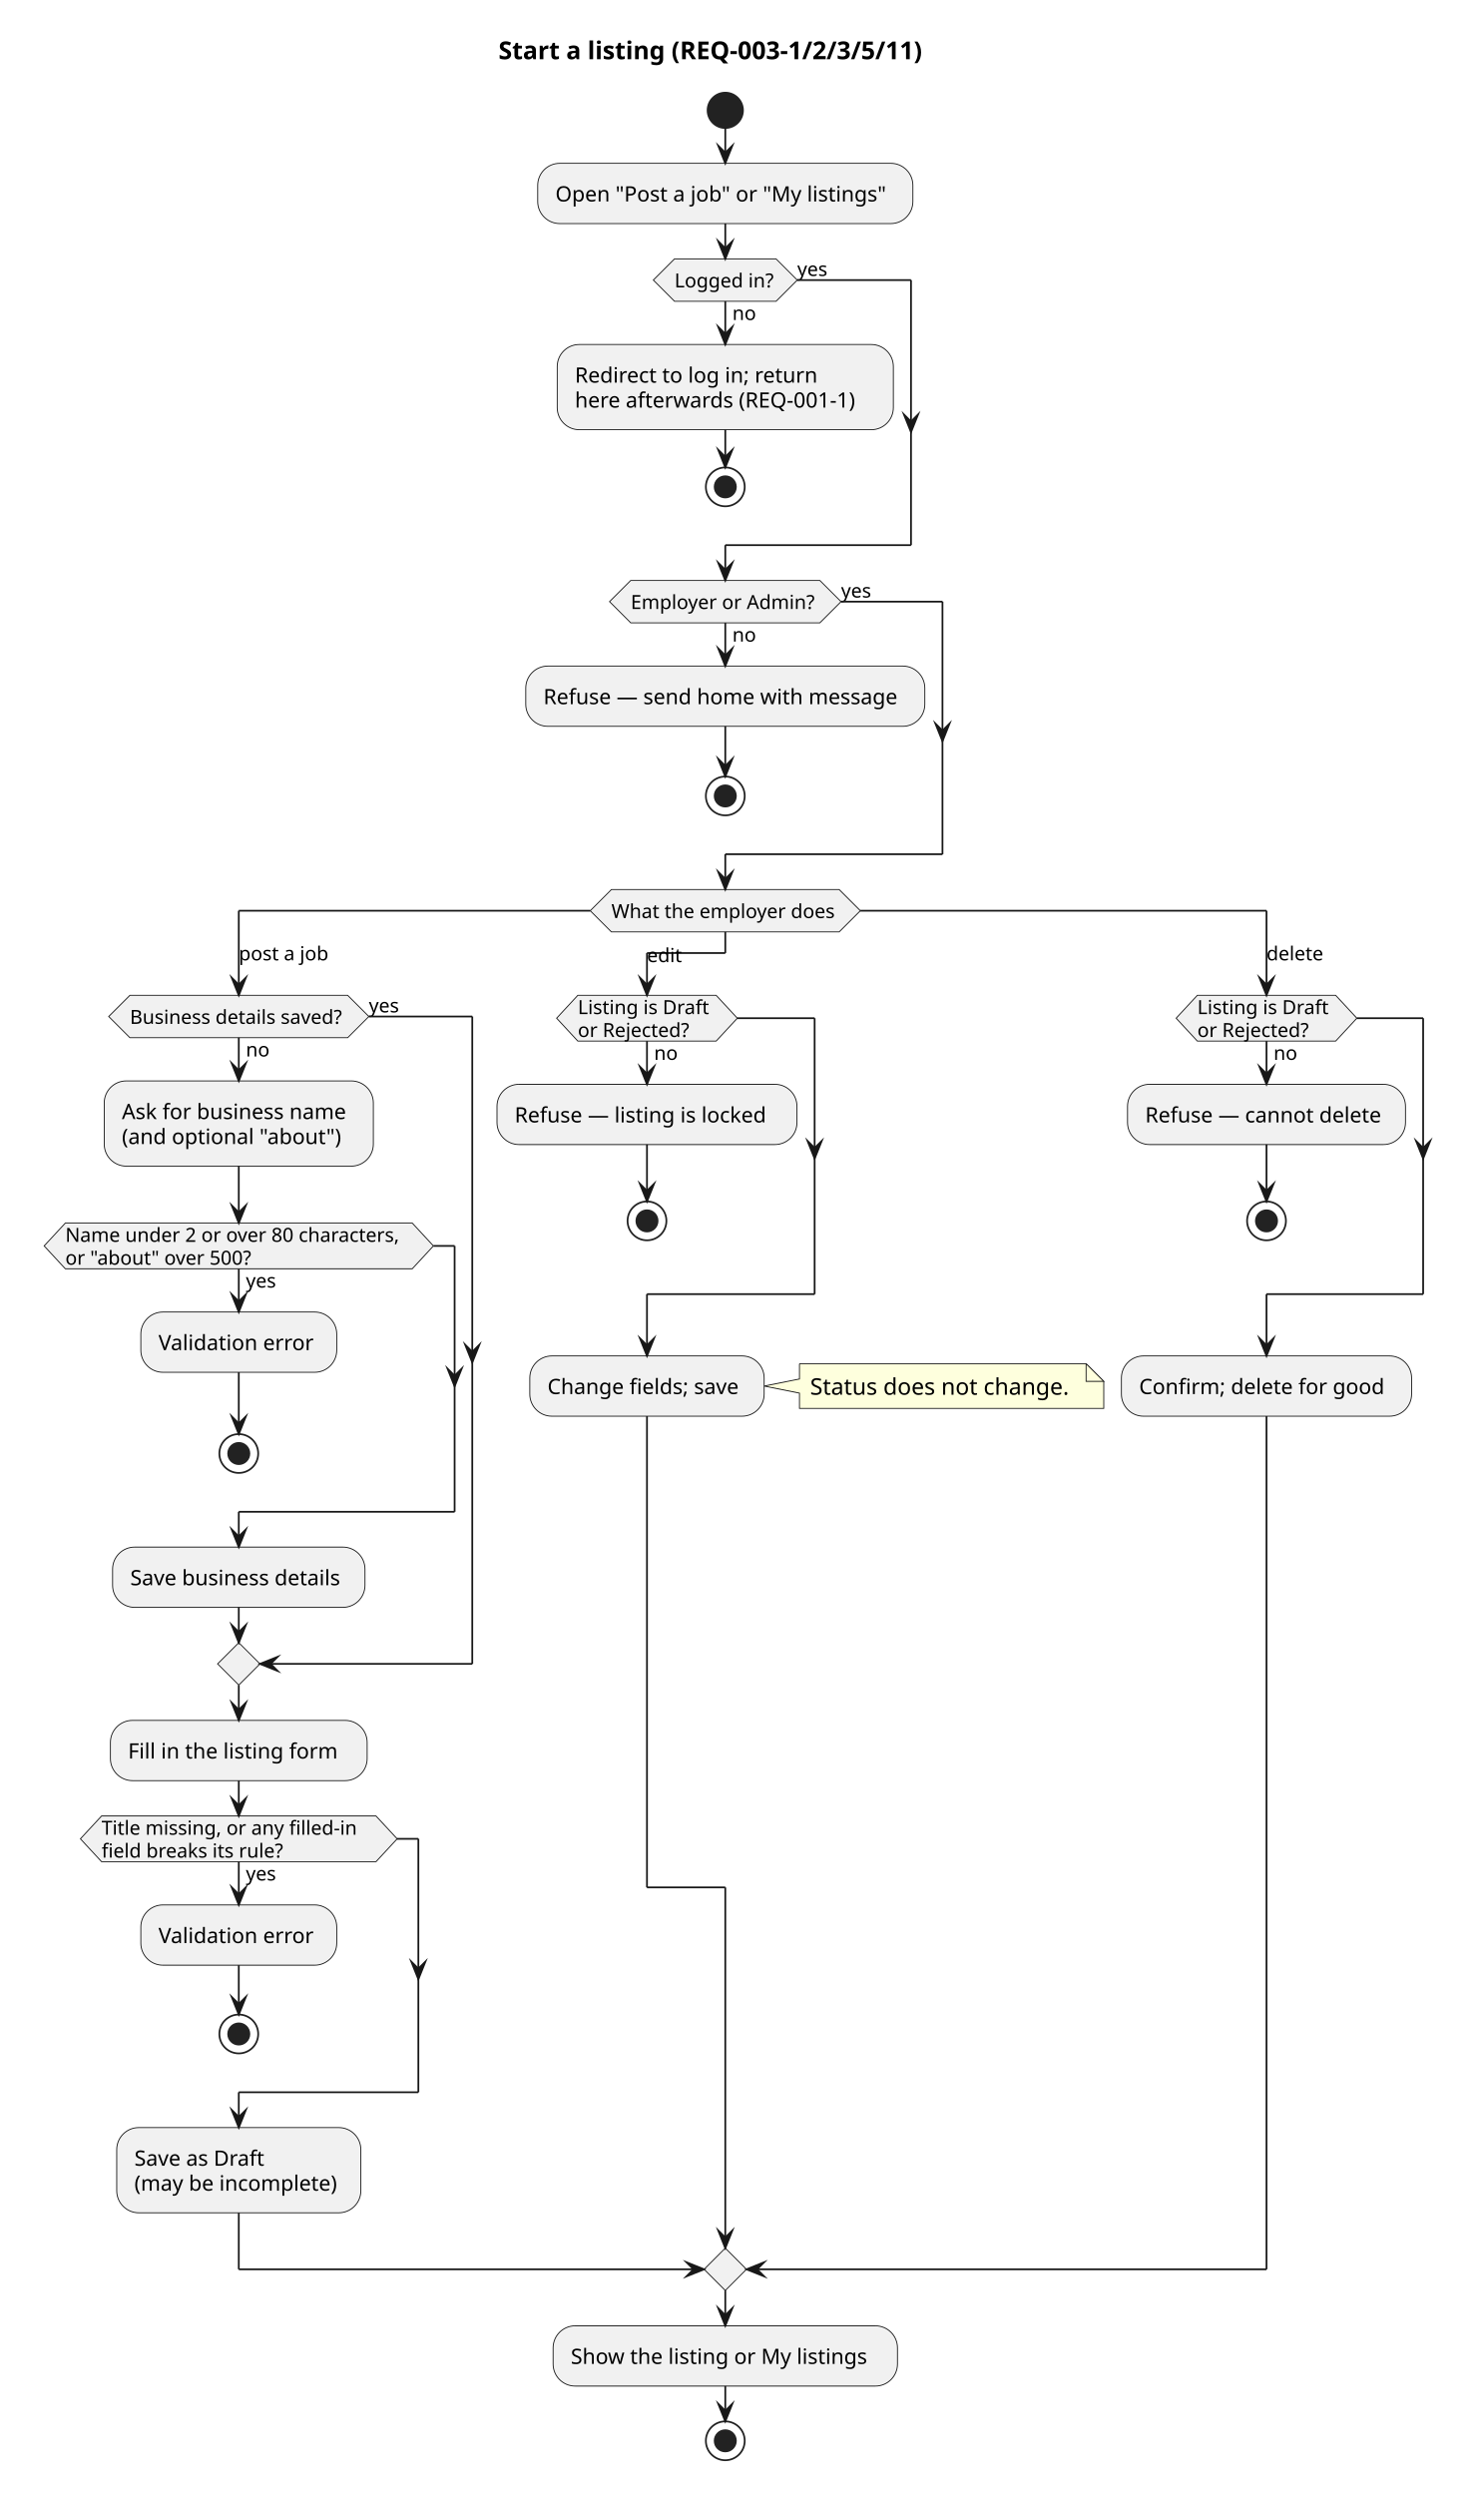
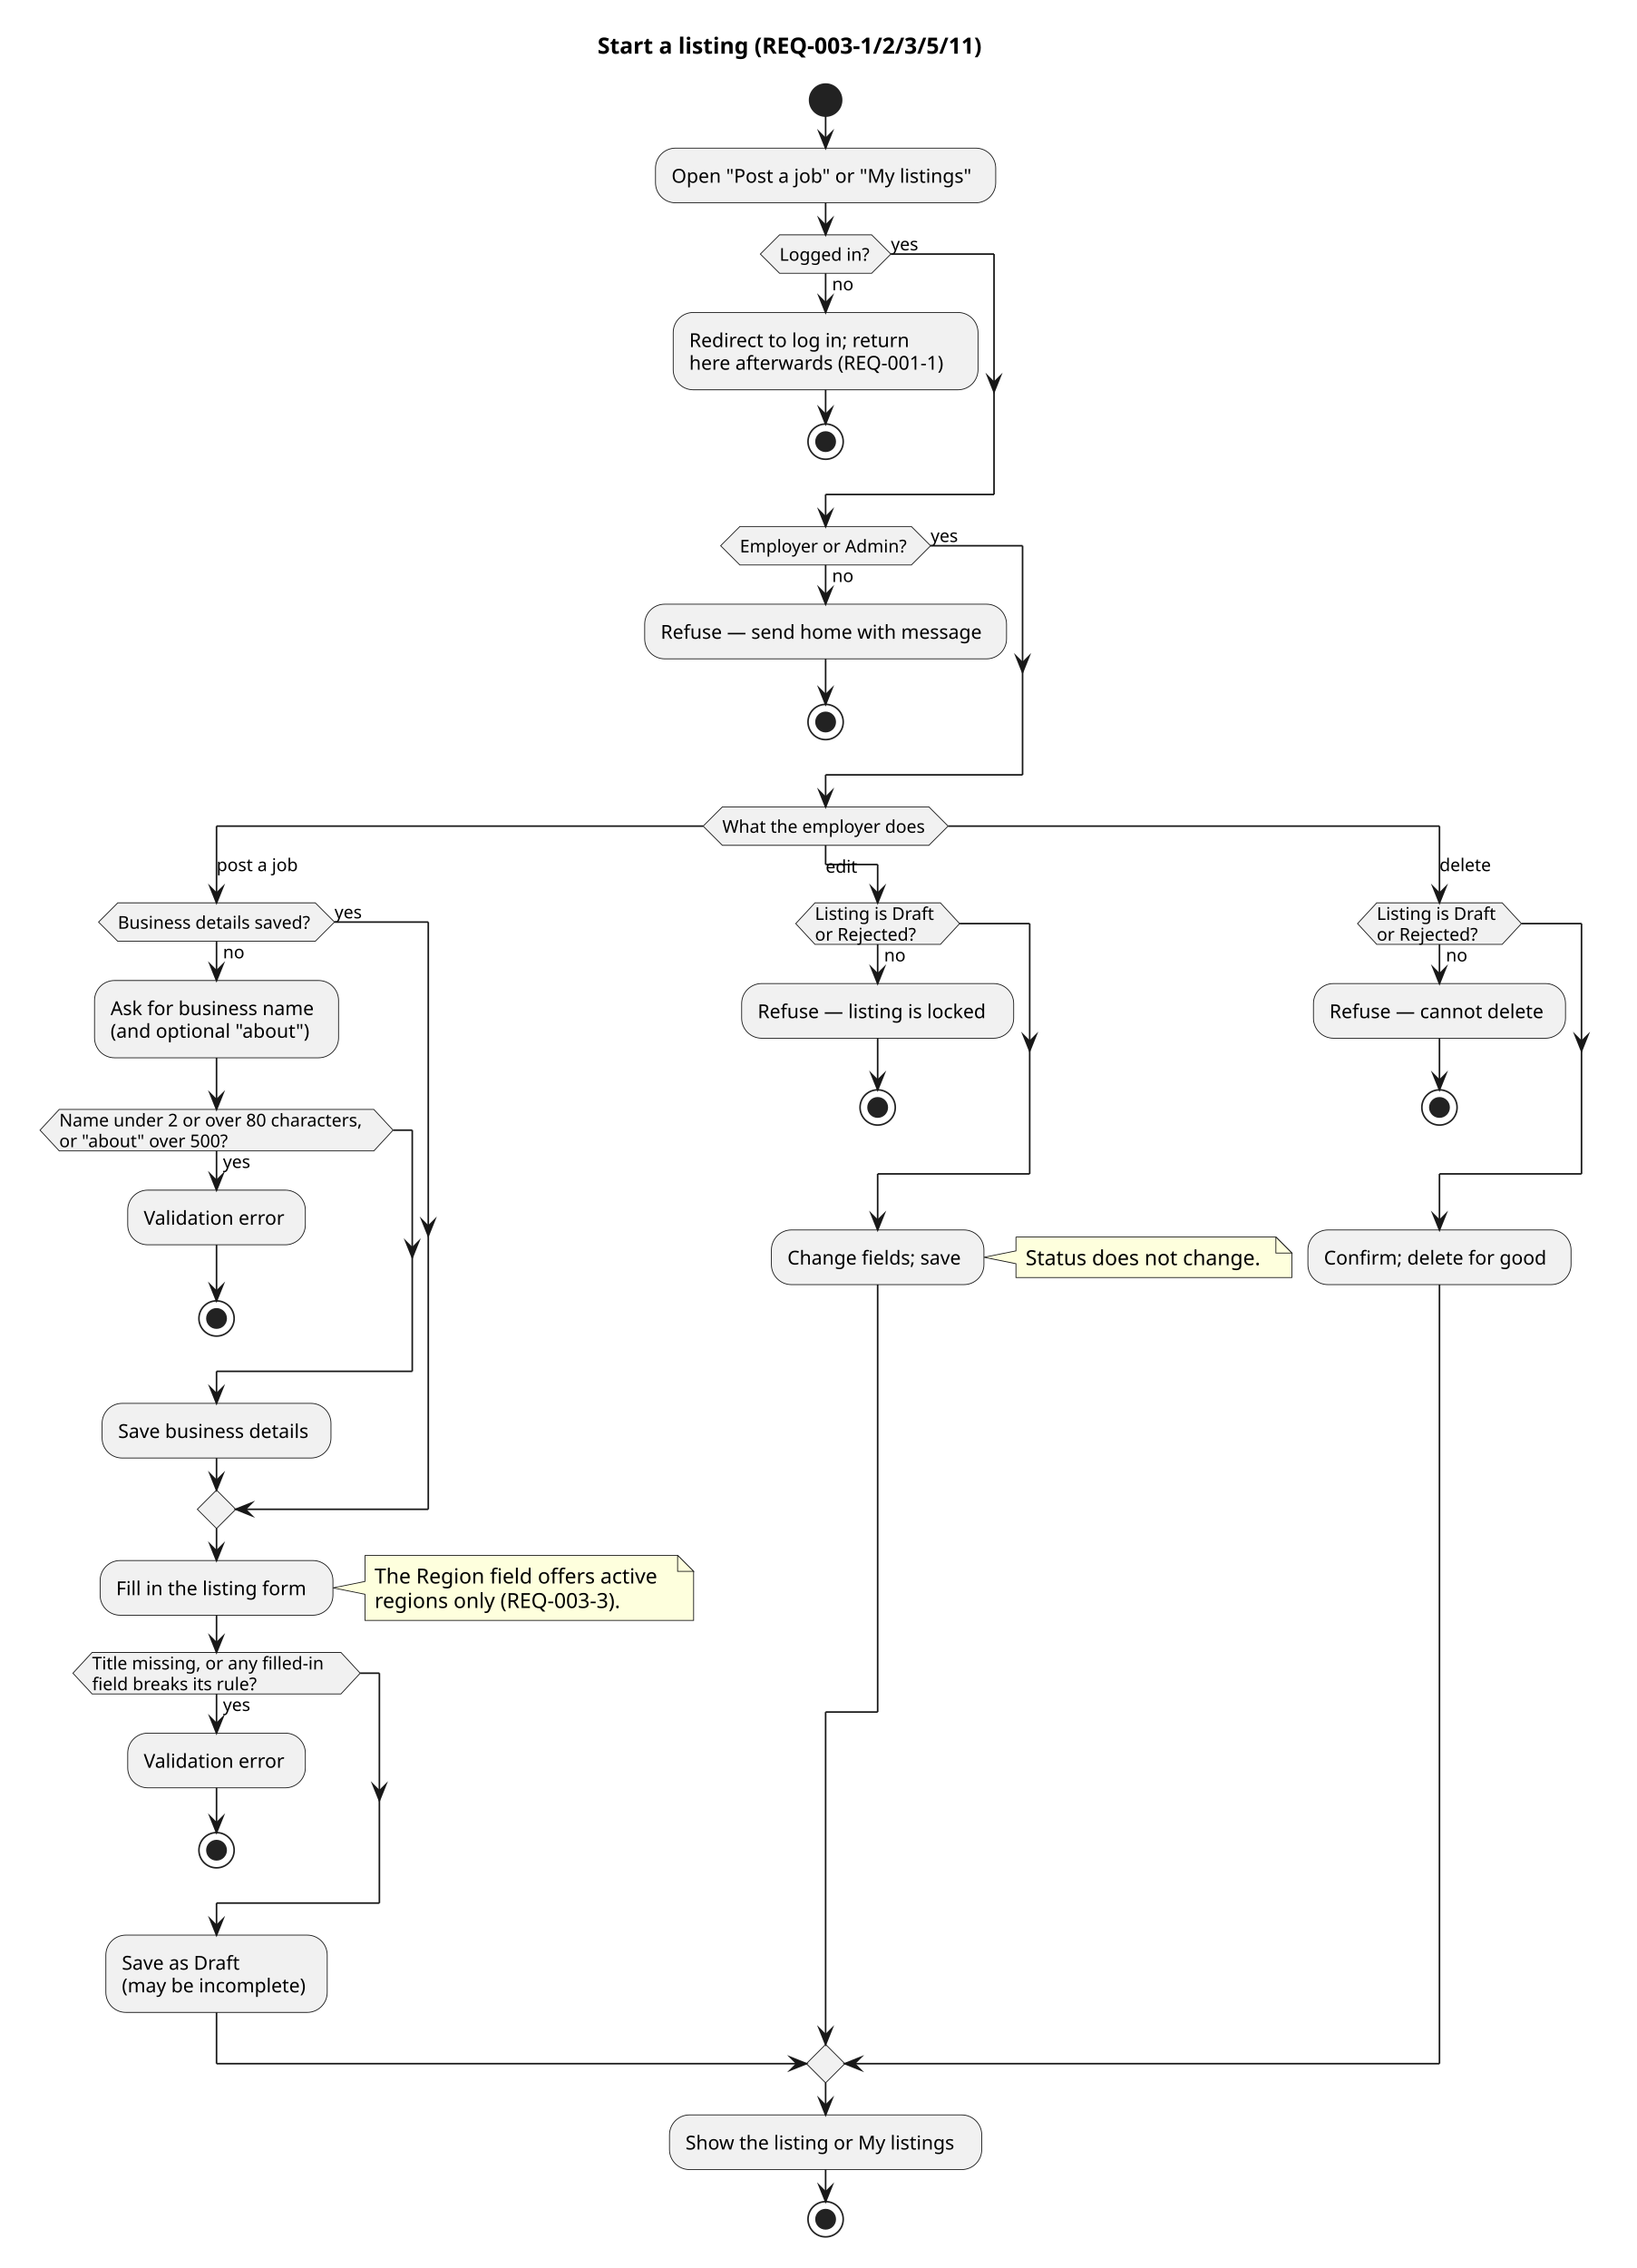
- <svg xmlns="http://www.w3.org/2000/svg" version="1.1" data-diagram-type="ACTIVITY" style="width:840px;height:1413px;background:#FFFFFF;" width="840px" height="1413px" viewBox="0 0 840 1413" zoomAndPan="magnify" preserveAspectRatio="none" contentStyleType="text/css">
+ <svg xmlns="http://www.w3.org/2000/svg" version="1.1" data-diagram-type="ACTIVITY" style="width:1022px;height:1416px;background:#FFFFFF;" width="1022px" height="1416px" viewBox="0 0 1022 1416" zoomAndPan="magnify" preserveAspectRatio="none" contentStyleType="text/css">
  <defs />
  <g font-family="sans-serif" lengthAdjust="spacing">
    <g class="title" data-source-line="3">
-       <text x="282.326" y="33.535" fill="#000" font-size="14" textLength="274.333" font-weight="700">Start a listing (REQ-003-1/2/3/5/11)</text>
+       <text x="373.183" y="33.535" fill="#000" font-size="14" textLength="274.333" font-weight="700">Start a listing (REQ-003-1/2/3/5/11)</text>
    </g>
-     <ellipse cx="410.763" cy="62.488" rx="10" ry="10" fill="#222" style="stroke:#222;stroke-width:1;" />
-     <rect x="304.526" y="92.488" width="212.475" height="34.133" fill="#F1F1F1" style="stroke:#181818;stroke-width:0.5;" rx="12.5" ry="12.5" />
-     <text x="314.526" y="114.09" fill="#000" font-size="12" textLength="192.475">Open "Post a job" or "My listings"</text>
-     <rect x="315.585" y="195.099" width="190.355" height="48.266" fill="#F1F1F1" style="stroke:#181818;stroke-width:0.5;" rx="12.5" ry="12.5" />
-     <text x="325.585" y="216.7" fill="#000" font-size="12" textLength="143.496">Redirect to log in; return</text>
-     <text x="325.585" y="230.833" fill="#000" font-size="12" textLength="170.355">here afterwards (REQ-001-1)</text>
-     <ellipse cx="410.763" cy="275.731" rx="11" ry="11" fill="none" style="stroke:#222;stroke-width:1;" />
-     <ellipse cx="410.763" cy="275.731" rx="6" ry="6" fill="#222" style="stroke:#222;stroke-width:1;" />
-     <polygon points="382.003,146.621,439.522,146.621,451.522,158.621,439.522,170.621,382.003,170.621,370.003,158.621,382.003,146.621" fill="#F1F1F1" style="stroke:#181818;stroke-width:0.5;stroke-linejoin:miter;stroke-miterlimit:10;" />
-     <text x="414.763" y="181.256" fill="#000" font-size="11" textLength="13.583">no</text>
-     <text x="382.003" y="162.778" fill="#000" font-size="11" textLength="57.519">Logged in?</text>
-     <text x="451.522" y="156.301" fill="#000" font-size="11" textLength="17.483">yes</text>
-     <rect x="297.764" y="377.209" width="225.998" height="34.133" fill="#F1F1F1" style="stroke:#181818;stroke-width:0.5;" rx="12.5" ry="12.5" />
-     <text x="307.764" y="398.811" fill="#000" font-size="12" textLength="205.998">Refuse — send home with message</text>
-     <ellipse cx="410.763" cy="450.775" rx="11" ry="11" fill="none" style="stroke:#222;stroke-width:1;" />
-     <ellipse cx="410.763" cy="450.775" rx="6" ry="6" fill="#222" style="stroke:#222;stroke-width:1;" />
-     <polygon points="357.205,328.731,464.321,328.731,476.321,340.731,464.321,352.731,357.205,352.731,345.205,340.731,357.205,328.731" fill="#F1F1F1" style="stroke:#181818;stroke-width:0.5;stroke-linejoin:miter;stroke-miterlimit:10;" />
-     <text x="414.763" y="363.366" fill="#000" font-size="11" textLength="13.583">no</text>
-     <text x="357.205" y="344.889" fill="#000" font-size="11" textLength="107.116">Employer or Admin?</text>
-     <text x="476.321" y="338.411" fill="#000" font-size="11" textLength="17.483">yes</text>
-     <polygon points="346.27,503.775,475.256,503.775,487.256,515.775,475.256,527.775,346.27,527.775,334.27,515.775,346.27,503.775" fill="#F1F1F1" style="stroke:#181818;stroke-width:0.5;stroke-linejoin:miter;stroke-miterlimit:10;" />
-     <text x="346.27" y="519.933" fill="#000" font-size="11" textLength="128.987">What the employer does</text>
+     <ellipse cx="515.62" cy="62.488" rx="10" ry="10" fill="#222" style="stroke:#222;stroke-width:1;" />
+     <rect x="409.382" y="92.488" width="212.475" height="34.133" fill="#F1F1F1" style="stroke:#181818;stroke-width:0.5;" rx="12.5" ry="12.5" />
+     <text x="419.382" y="114.09" fill="#000" font-size="12" textLength="192.475">Open "Post a job" or "My listings"</text>
+     <rect x="420.442" y="195.099" width="190.355" height="48.266" fill="#F1F1F1" style="stroke:#181818;stroke-width:0.5;" rx="12.5" ry="12.5" />
+     <text x="430.442" y="216.7" fill="#000" font-size="12" textLength="143.496">Redirect to log in; return</text>
+     <text x="430.442" y="230.833" fill="#000" font-size="12" textLength="170.355">here afterwards (REQ-001-1)</text>
+     <ellipse cx="515.62" cy="275.731" rx="11" ry="11" fill="none" style="stroke:#222;stroke-width:1;" />
+     <ellipse cx="515.62" cy="275.731" rx="6" ry="6" fill="#222" style="stroke:#222;stroke-width:1;" />
+     <polygon points="486.86,146.621,544.379,146.621,556.379,158.621,544.379,170.621,486.86,170.621,474.86,158.621,486.86,146.621" fill="#F1F1F1" style="stroke:#181818;stroke-width:0.5;stroke-linejoin:miter;stroke-miterlimit:10;" />
+     <text x="519.62" y="181.256" fill="#000" font-size="11" textLength="13.583">no</text>
+     <text x="486.86" y="162.778" fill="#000" font-size="11" textLength="57.519">Logged in?</text>
+     <text x="556.379" y="156.301" fill="#000" font-size="11" textLength="17.483">yes</text>
+     <rect x="402.621" y="377.209" width="225.998" height="34.133" fill="#F1F1F1" style="stroke:#181818;stroke-width:0.5;" rx="12.5" ry="12.5" />
+     <text x="412.621" y="398.811" fill="#000" font-size="12" textLength="205.998">Refuse — send home with message</text>
+     <ellipse cx="515.62" cy="450.775" rx="11" ry="11" fill="none" style="stroke:#222;stroke-width:1;" />
+     <ellipse cx="515.62" cy="450.775" rx="6" ry="6" fill="#222" style="stroke:#222;stroke-width:1;" />
+     <polygon points="462.062,328.731,569.178,328.731,581.178,340.731,569.178,352.731,462.062,352.731,450.062,340.731,462.062,328.731" fill="#F1F1F1" style="stroke:#181818;stroke-width:0.5;stroke-linejoin:miter;stroke-miterlimit:10;" />
+     <text x="519.62" y="363.366" fill="#000" font-size="11" textLength="13.583">no</text>
+     <text x="462.062" y="344.889" fill="#000" font-size="11" textLength="107.116">Employer or Admin?</text>
+     <text x="581.178" y="338.411" fill="#000" font-size="11" textLength="17.483">yes</text>
+     <polygon points="451.126,503.775,580.113,503.775,592.113,515.775,580.113,527.775,451.126,527.775,439.126,515.775,451.126,503.775" fill="#F1F1F1" style="stroke:#181818;stroke-width:0.5;stroke-linejoin:miter;stroke-miterlimit:10;" />
+     <text x="451.126" y="519.933" fill="#000" font-size="11" textLength="128.987">What the employer does</text>
    <rect x="59.03" y="612.163" width="152.41" height="48.266" fill="#F1F1F1" style="stroke:#181818;stroke-width:0.5;" rx="12.5" ry="12.5" />
    <text x="69.03" y="633.765" fill="#000" font-size="12" textLength="132.41">Ask for business name</text>
    <text x="69.03" y="647.897" fill="#000" font-size="12" textLength="127.271">(and optional "about")</text>
    <rect x="79.76" y="743.039" width="110.949" height="34.133" fill="#F1F1F1" style="stroke:#181818;stroke-width:0.5;" rx="12.5" ry="12.5" />
    <text x="89.76" y="764.641" fill="#000" font-size="12" textLength="90.949">Validation error</text>
    <ellipse cx="135.235" cy="823.172" rx="11" ry="11" fill="none" style="stroke:#222;stroke-width:1;" />
    <ellipse cx="135.235" cy="823.172" rx="6" ry="6" fill="#222" style="stroke:#222;stroke-width:1;" />
    <polygon points="37,692.651,233.469,692.651,245.469,705.606,233.469,718.562,37,718.562,25,705.606,37,692.651" fill="#F1F1F1" style="stroke:#181818;stroke-width:0.5;stroke-linejoin:miter;stroke-miterlimit:10;" />
    <text x="139.235" y="729.196" fill="#000" font-size="11" textLength="17.483">yes</text>
    <text x="37" y="703.286" fill="#000" font-size="11" textLength="196.469">Name under 2 or over 80 characters,</text>
    <text x="37" y="716.241" fill="#000" font-size="11" textLength="109.2">or "about" over 500?</text>
    <rect x="63.764" y="876.172" width="142.941" height="34.133" fill="#F1F1F1" style="stroke:#181818;stroke-width:0.5;" rx="12.5" ry="12.5" />
    <text x="73.764" y="897.773" fill="#000" font-size="12" textLength="122.941">Save business details</text>
    <polygon points="73.561,563.686,196.908,563.686,208.908,575.686,196.908,587.686,73.561,587.686,61.561,575.686,73.561,563.686" fill="#F1F1F1" style="stroke:#181818;stroke-width:0.5;stroke-linejoin:miter;stroke-miterlimit:10;" />
    <text x="139.235" y="598.32" fill="#000" font-size="11" textLength="13.583">no</text>
    <text x="73.561" y="579.843" fill="#000" font-size="11" textLength="123.347">Business details saved?</text>
    <text x="208.908" y="573.365" fill="#000" font-size="11" textLength="17.483">yes</text>
    <polygon points="135.235,930.305,147.235,942.305,135.235,954.305,123.235,942.305,135.235,930.305" fill="#F1F1F1" style="stroke:#181818;stroke-width:0.5;stroke-linejoin:miter;stroke-miterlimit:10;" />
+     <path d="M227.936,971.061 L227.936,987.371 L207.936,991.371 L227.936,995.371 L227.936,1011.682 A0,0 0 0 0 227.936,1011.682 L433.183,1011.682 A0,0 0 0 0 433.183,1011.682 L433.183,981.061 L423.183,971.061 L227.936,971.061 A0,0 0 0 0 227.936,971.061" style="stroke:#181818;stroke-width:0.5;" fill="#FEFFDD" />
+     <path d="M423.183,971.061 L423.183,981.061 L433.183,981.061 L423.183,971.061" style="stroke:#181818;stroke-width:0.5;" fill="#FEFFDD" />
+     <text x="233.936" y="988.629" fill="#000" font-size="13" textLength="184.247">The Region field offers active</text>
+     <text x="233.936" y="1003.939" fill="#000" font-size="13" textLength="167.794">regions only (REQ-003-3).</text>
    <rect x="62.533" y="974.305" width="145.402" height="34.133" fill="#F1F1F1" style="stroke:#181818;stroke-width:0.5;" rx="12.5" ry="12.5" />
    <text x="72.533" y="995.906" fill="#000" font-size="12" textLength="125.402">Fill in the listing form</text>
-     <rect x="79.76" y="1078.825" width="110.949" height="34.133" fill="#F1F1F1" style="stroke:#181818;stroke-width:0.5;" rx="12.5" ry="12.5" />
-     <text x="89.76" y="1100.427" fill="#000" font-size="12" textLength="90.949">Validation error</text>
-     <ellipse cx="135.235" cy="1151.914" rx="11" ry="11" fill="none" style="stroke:#222;stroke-width:1;" />
-     <ellipse cx="135.235" cy="1151.914" rx="6" ry="6" fill="#222" style="stroke:#222;stroke-width:1;" />
-     <polygon points="57.534,1028.438,212.936,1028.438,224.936,1041.393,212.936,1054.348,57.534,1054.348,45.534,1041.393,57.534,1028.438" fill="#F1F1F1" style="stroke:#181818;stroke-width:0.5;stroke-linejoin:miter;stroke-miterlimit:10;" />
-     <text x="139.235" y="1064.982" fill="#000" font-size="11" textLength="17.483">yes</text>
-     <text x="57.534" y="1039.072" fill="#000" font-size="11" textLength="155.402">Title missing, or any filled-in</text>
-     <text x="57.534" y="1052.027" fill="#000" font-size="11" textLength="107.739">field breaks its rule?</text>
-     <rect x="66.108" y="1204.914" width="138.254" height="48.266" fill="#F1F1F1" style="stroke:#181818;stroke-width:0.5;" rx="12.5" ry="12.5" />
-     <text x="76.108" y="1226.516" fill="#000" font-size="12" textLength="75.75">Save as Draft</text>
-     <text x="76.108" y="1240.648" fill="#000" font-size="12" textLength="118.254">(may be incomplete)</text>
-     <rect x="281.469" y="614.073" width="169.889" height="34.133" fill="#F1F1F1" style="stroke:#181818;stroke-width:0.5;" rx="12.5" ry="12.5" />
-     <text x="291.469" y="635.675" fill="#000" font-size="12" textLength="149.889">Refuse — listing is locked</text>
-     <ellipse cx="366.414" cy="691.429" rx="11" ry="11" fill="none" style="stroke:#222;stroke-width:1;" />
-     <ellipse cx="366.414" cy="691.429" rx="6" ry="6" fill="#222" style="stroke:#222;stroke-width:1;" />
-     <polygon points="327.237,563.686,405.59,563.686,417.59,576.641,405.59,589.596,327.237,589.596,315.237,576.641,327.237,563.686" fill="#F1F1F1" style="stroke:#181818;stroke-width:0.5;stroke-linejoin:miter;stroke-miterlimit:10;" />
-     <text x="370.414" y="600.23" fill="#000" font-size="11" textLength="13.583">no</text>
-     <text x="327.237" y="574.32" fill="#000" font-size="11" textLength="78.354">Listing is Draft</text>
-     <text x="327.237" y="587.275" fill="#000" font-size="11" textLength="64.738">or Rejected?</text>
-     <path d="M452.778,772.317 L452.778,780.973 L432.778,784.973 L452.778,788.973 L452.778,797.628 A0,0 0 0 0 452.778,797.628 L625.106,797.628 A0,0 0 0 0 625.106,797.628 L625.106,782.317 L615.106,772.317 L452.778,772.317 A0,0 0 0 0 452.778,772.317" style="stroke:#181818;stroke-width:0.5;" fill="#FEFFDD" />
-     <path d="M615.106,772.317 L615.106,782.317 L625.106,782.317 L615.106,772.317" style="stroke:#181818;stroke-width:0.5;" fill="#FEFFDD" />
-     <text x="458.778" y="789.886" fill="#000" font-size="13" textLength="151.328">Status does not change.</text>
-     <rect x="300.049" y="767.906" width="132.729" height="34.133" fill="#F1F1F1" style="stroke:#181818;stroke-width:0.5;" rx="12.5" ry="12.5" />
-     <text x="310.049" y="789.508" fill="#000" font-size="12" textLength="112.729">Change fields; save</text>
-     <rect x="638.566" y="614.073" width="157.42" height="34.133" fill="#F1F1F1" style="stroke:#181818;stroke-width:0.5;" rx="12.5" ry="12.5" />
-     <text x="648.566" y="635.675" fill="#000" font-size="12" textLength="137.42">Refuse — cannot delete</text>
-     <ellipse cx="717.276" cy="691.429" rx="11" ry="11" fill="none" style="stroke:#222;stroke-width:1;" />
-     <ellipse cx="717.276" cy="691.429" rx="6" ry="6" fill="#222" style="stroke:#222;stroke-width:1;" />
-     <polygon points="678.099,563.686,756.453,563.686,768.453,576.641,756.453,589.596,678.099,589.596,666.099,576.641,678.099,563.686" fill="#F1F1F1" style="stroke:#181818;stroke-width:0.5;stroke-linejoin:miter;stroke-miterlimit:10;" />
-     <text x="721.276" y="600.23" fill="#000" font-size="11" textLength="13.583">no</text>
-     <text x="678.099" y="574.32" fill="#000" font-size="11" textLength="78.354">Listing is Draft</text>
-     <text x="678.099" y="587.275" fill="#000" font-size="11" textLength="64.738">or Rejected?</text>
-     <rect x="635.106" y="767.906" width="164.34" height="34.133" fill="#F1F1F1" style="stroke:#181818;stroke-width:0.5;" rx="12.5" ry="12.5" />
-     <text x="645.106" y="789.508" fill="#000" font-size="12" textLength="144.34">Confirm; delete for good</text>
-     <polygon points="410.763,1273.18,410.763,1273.18,422.763,1285.18,410.763,1297.18,410.763,1297.18,398.763,1285.18,410.763,1273.18" fill="#F1F1F1" style="stroke:#181818;stroke-width:0.5;stroke-linejoin:miter;stroke-miterlimit:10;" />
-     <rect x="313.253" y="1317.18" width="195.02" height="34.133" fill="#F1F1F1" style="stroke:#181818;stroke-width:0.5;" rx="12.5" ry="12.5" />
-     <text x="323.253" y="1338.781" fill="#000" font-size="12" textLength="175.02">Show the listing or My listings</text>
-     <ellipse cx="410.763" cy="1382.313" rx="11" ry="11" fill="none" style="stroke:#222;stroke-width:1;" />
-     <ellipse cx="410.763" cy="1382.313" rx="6" ry="6" fill="#222" style="stroke:#222;stroke-width:1;" />
-     <line x1="410.763" y1="72.488" x2="410.763" y2="92.488" style="stroke:#181818;stroke-width:1;" />
-     <polygon points="406.763,82.488,410.763,92.488,414.763,82.488,410.763,86.488" fill="#181818" style="stroke:#181818;stroke-width:1;stroke-linejoin:miter;stroke-miterlimit:10;" />
-     <line x1="410.763" y1="243.364" x2="410.763" y2="264.731" style="stroke:#181818;stroke-width:1;" />
-     <polygon points="406.763,254.731,410.763,264.731,414.763,254.731,410.763,258.731" fill="#181818" style="stroke:#181818;stroke-width:1;stroke-linejoin:miter;stroke-miterlimit:10;" />
-     <line x1="410.763" y1="170.621" x2="410.763" y2="195.099" style="stroke:#181818;stroke-width:1;" />
-     <polygon points="406.763,185.099,410.763,195.099,414.763,185.099,410.763,189.099" fill="#181818" style="stroke:#181818;stroke-width:1;stroke-linejoin:miter;stroke-miterlimit:10;" />
-     <line x1="451.522" y1="158.621" x2="515.941" y2="158.621" style="stroke:#181818;stroke-width:1;" />
-     <polygon points="511.941,234.731,515.941,244.731,519.941,234.731,515.941,238.731" fill="#181818" style="stroke:#181818;stroke-width:1;stroke-linejoin:miter;stroke-miterlimit:10;" />
-     <line x1="515.941" y1="158.621" x2="515.941" y2="308.731" style="stroke:#181818;stroke-width:1;" />
-     <line x1="515.941" y1="308.731" x2="410.763" y2="308.731" style="stroke:#181818;stroke-width:1;" />
-     <line x1="410.763" y1="308.731" x2="410.763" y2="328.731" style="stroke:#181818;stroke-width:1;" />
-     <polygon points="406.763,318.731,410.763,328.731,414.763,318.731,410.763,322.731" fill="#181818" style="stroke:#181818;stroke-width:1;stroke-linejoin:miter;stroke-miterlimit:10;" />
-     <line x1="410.763" y1="126.621" x2="410.763" y2="146.621" style="stroke:#181818;stroke-width:1;" />
-     <polygon points="406.763,136.621,410.763,146.621,414.763,136.621,410.763,140.621" fill="#181818" style="stroke:#181818;stroke-width:1;stroke-linejoin:miter;stroke-miterlimit:10;" />
-     <line x1="410.763" y1="411.342" x2="410.763" y2="439.775" style="stroke:#181818;stroke-width:1;" />
-     <polygon points="406.763,429.775,410.763,439.775,414.763,429.775,410.763,433.775" fill="#181818" style="stroke:#181818;stroke-width:1;stroke-linejoin:miter;stroke-miterlimit:10;" />
-     <line x1="410.763" y1="352.731" x2="410.763" y2="377.209" style="stroke:#181818;stroke-width:1;" />
-     <polygon points="406.763,367.209,410.763,377.209,414.763,367.209,410.763,371.209" fill="#181818" style="stroke:#181818;stroke-width:1;stroke-linejoin:miter;stroke-miterlimit:10;" />
-     <line x1="476.321" y1="340.731" x2="533.762" y2="340.731" style="stroke:#181818;stroke-width:1;" />
-     <polygon points="529.762,409.775,533.762,419.775,537.762,409.775,533.762,413.775" fill="#181818" style="stroke:#181818;stroke-width:1;stroke-linejoin:miter;stroke-miterlimit:10;" />
-     <line x1="533.762" y1="340.731" x2="533.762" y2="483.775" style="stroke:#181818;stroke-width:1;" />
-     <line x1="533.762" y1="483.775" x2="410.763" y2="483.775" style="stroke:#181818;stroke-width:1;" />
-     <line x1="410.763" y1="483.775" x2="410.763" y2="503.775" style="stroke:#181818;stroke-width:1;" />
-     <polygon points="406.763,493.775,410.763,503.775,414.763,493.775,410.763,497.775" fill="#181818" style="stroke:#181818;stroke-width:1;stroke-linejoin:miter;stroke-miterlimit:10;" />
+     <rect x="79.76" y="1082.069" width="110.949" height="34.133" fill="#F1F1F1" style="stroke:#181818;stroke-width:0.5;" rx="12.5" ry="12.5" />
+     <text x="89.76" y="1103.671" fill="#000" font-size="12" textLength="90.949">Validation error</text>
+     <ellipse cx="135.235" cy="1155.158" rx="11" ry="11" fill="none" style="stroke:#222;stroke-width:1;" />
+     <ellipse cx="135.235" cy="1155.158" rx="6" ry="6" fill="#222" style="stroke:#222;stroke-width:1;" />
+     <polygon points="57.534,1031.682,212.936,1031.682,224.936,1044.637,212.936,1057.592,57.534,1057.592,45.534,1044.637,57.534,1031.682" fill="#F1F1F1" style="stroke:#181818;stroke-width:0.5;stroke-linejoin:miter;stroke-miterlimit:10;" />
+     <text x="139.235" y="1068.227" fill="#000" font-size="11" textLength="17.483">yes</text>
+     <text x="57.534" y="1042.316" fill="#000" font-size="11" textLength="155.402">Title missing, or any filled-in</text>
+     <text x="57.534" y="1055.271" fill="#000" font-size="11" textLength="107.739">field breaks its rule?</text>
+     <rect x="66.108" y="1208.158" width="138.254" height="48.266" fill="#F1F1F1" style="stroke:#181818;stroke-width:0.5;" rx="12.5" ry="12.5" />
+     <text x="76.108" y="1229.76" fill="#000" font-size="12" textLength="75.75">Save as Draft</text>
+     <text x="76.108" y="1243.893" fill="#000" font-size="12" textLength="118.254">(may be incomplete)</text>
+     <rect x="463.183" y="614.073" width="169.889" height="34.133" fill="#F1F1F1" style="stroke:#181818;stroke-width:0.5;" rx="12.5" ry="12.5" />
+     <text x="473.183" y="635.675" fill="#000" font-size="12" textLength="149.889">Refuse — listing is locked</text>
+     <ellipse cx="548.127" cy="691.429" rx="11" ry="11" fill="none" style="stroke:#222;stroke-width:1;" />
+     <ellipse cx="548.127" cy="691.429" rx="6" ry="6" fill="#222" style="stroke:#222;stroke-width:1;" />
+     <polygon points="508.95,563.686,587.304,563.686,599.304,576.641,587.304,589.596,508.95,589.596,496.95,576.641,508.95,563.686" fill="#F1F1F1" style="stroke:#181818;stroke-width:0.5;stroke-linejoin:miter;stroke-miterlimit:10;" />
+     <text x="552.127" y="600.23" fill="#000" font-size="11" textLength="13.583">no</text>
+     <text x="508.95" y="574.32" fill="#000" font-size="11" textLength="78.354">Listing is Draft</text>
+     <text x="508.95" y="587.275" fill="#000" font-size="11" textLength="64.738">or Rejected?</text>
+     <path d="M634.491,772.317 L634.491,780.973 L614.491,784.973 L634.491,788.973 L634.491,797.628 A0,0 0 0 0 634.491,797.628 L806.82,797.628 A0,0 0 0 0 806.82,797.628 L806.82,782.317 L796.82,772.317 L634.491,772.317 A0,0 0 0 0 634.491,772.317" style="stroke:#181818;stroke-width:0.5;" fill="#FEFFDD" />
+     <path d="M796.82,772.317 L796.82,782.317 L806.82,782.317 L796.82,772.317" style="stroke:#181818;stroke-width:0.5;" fill="#FEFFDD" />
+     <text x="640.491" y="789.886" fill="#000" font-size="13" textLength="151.328">Status does not change.</text>
+     <rect x="481.763" y="767.906" width="132.729" height="34.133" fill="#F1F1F1" style="stroke:#181818;stroke-width:0.5;" rx="12.5" ry="12.5" />
+     <text x="491.763" y="789.508" fill="#000" font-size="12" textLength="112.729">Change fields; save</text>
+     <rect x="820.28" y="614.073" width="157.42" height="34.133" fill="#F1F1F1" style="stroke:#181818;stroke-width:0.5;" rx="12.5" ry="12.5" />
+     <text x="830.28" y="635.675" fill="#000" font-size="12" textLength="137.42">Refuse — cannot delete</text>
+     <ellipse cx="898.99" cy="691.429" rx="11" ry="11" fill="none" style="stroke:#222;stroke-width:1;" />
+     <ellipse cx="898.99" cy="691.429" rx="6" ry="6" fill="#222" style="stroke:#222;stroke-width:1;" />
+     <polygon points="859.813,563.686,938.166,563.686,950.166,576.641,938.166,589.596,859.813,589.596,847.813,576.641,859.813,563.686" fill="#F1F1F1" style="stroke:#181818;stroke-width:0.5;stroke-linejoin:miter;stroke-miterlimit:10;" />
+     <text x="902.99" y="600.23" fill="#000" font-size="11" textLength="13.583">no</text>
+     <text x="859.813" y="574.32" fill="#000" font-size="11" textLength="78.354">Listing is Draft</text>
+     <text x="859.813" y="587.275" fill="#000" font-size="11" textLength="64.738">or Rejected?</text>
+     <rect x="816.82" y="767.906" width="164.34" height="34.133" fill="#F1F1F1" style="stroke:#181818;stroke-width:0.5;" rx="12.5" ry="12.5" />
+     <text x="826.82" y="789.508" fill="#000" font-size="12" textLength="144.34">Confirm; delete for good</text>
+     <polygon points="515.62,1276.424,515.62,1276.424,527.62,1288.424,515.62,1300.424,515.62,1300.424,503.62,1288.424,515.62,1276.424" fill="#F1F1F1" style="stroke:#181818;stroke-width:0.5;stroke-linejoin:miter;stroke-miterlimit:10;" />
+     <rect x="418.11" y="1320.424" width="195.02" height="34.133" fill="#F1F1F1" style="stroke:#181818;stroke-width:0.5;" rx="12.5" ry="12.5" />
+     <text x="428.11" y="1342.025" fill="#000" font-size="12" textLength="175.02">Show the listing or My listings</text>
+     <ellipse cx="515.62" cy="1385.557" rx="11" ry="11" fill="none" style="stroke:#222;stroke-width:1;" />
+     <ellipse cx="515.62" cy="1385.557" rx="6" ry="6" fill="#222" style="stroke:#222;stroke-width:1;" />
+     <line x1="515.62" y1="72.488" x2="515.62" y2="92.488" style="stroke:#181818;stroke-width:1;" />
+     <polygon points="511.62,82.488,515.62,92.488,519.62,82.488,515.62,86.488" fill="#181818" style="stroke:#181818;stroke-width:1;stroke-linejoin:miter;stroke-miterlimit:10;" />
+     <line x1="515.62" y1="243.364" x2="515.62" y2="264.731" style="stroke:#181818;stroke-width:1;" />
+     <polygon points="511.62,254.731,515.62,264.731,519.62,254.731,515.62,258.731" fill="#181818" style="stroke:#181818;stroke-width:1;stroke-linejoin:miter;stroke-miterlimit:10;" />
+     <line x1="515.62" y1="170.621" x2="515.62" y2="195.099" style="stroke:#181818;stroke-width:1;" />
+     <polygon points="511.62,185.099,515.62,195.099,519.62,185.099,515.62,189.099" fill="#181818" style="stroke:#181818;stroke-width:1;stroke-linejoin:miter;stroke-miterlimit:10;" />
+     <line x1="556.379" y1="158.621" x2="620.797" y2="158.621" style="stroke:#181818;stroke-width:1;" />
+     <polygon points="616.797,234.731,620.797,244.731,624.797,234.731,620.797,238.731" fill="#181818" style="stroke:#181818;stroke-width:1;stroke-linejoin:miter;stroke-miterlimit:10;" />
+     <line x1="620.797" y1="158.621" x2="620.797" y2="308.731" style="stroke:#181818;stroke-width:1;" />
+     <line x1="620.797" y1="308.731" x2="515.62" y2="308.731" style="stroke:#181818;stroke-width:1;" />
+     <line x1="515.62" y1="308.731" x2="515.62" y2="328.731" style="stroke:#181818;stroke-width:1;" />
+     <polygon points="511.62,318.731,515.62,328.731,519.62,318.731,515.62,322.731" fill="#181818" style="stroke:#181818;stroke-width:1;stroke-linejoin:miter;stroke-miterlimit:10;" />
+     <line x1="515.62" y1="126.621" x2="515.62" y2="146.621" style="stroke:#181818;stroke-width:1;" />
+     <polygon points="511.62,136.621,515.62,146.621,519.62,136.621,515.62,140.621" fill="#181818" style="stroke:#181818;stroke-width:1;stroke-linejoin:miter;stroke-miterlimit:10;" />
+     <line x1="515.62" y1="411.342" x2="515.62" y2="439.775" style="stroke:#181818;stroke-width:1;" />
+     <polygon points="511.62,429.775,515.62,439.775,519.62,429.775,515.62,433.775" fill="#181818" style="stroke:#181818;stroke-width:1;stroke-linejoin:miter;stroke-miterlimit:10;" />
+     <line x1="515.62" y1="352.731" x2="515.62" y2="377.209" style="stroke:#181818;stroke-width:1;" />
+     <polygon points="511.62,367.209,515.62,377.209,519.62,367.209,515.62,371.209" fill="#181818" style="stroke:#181818;stroke-width:1;stroke-linejoin:miter;stroke-miterlimit:10;" />
+     <line x1="581.178" y1="340.731" x2="638.619" y2="340.731" style="stroke:#181818;stroke-width:1;" />
+     <polygon points="634.619,409.775,638.619,419.775,642.619,409.775,638.619,413.775" fill="#181818" style="stroke:#181818;stroke-width:1;stroke-linejoin:miter;stroke-miterlimit:10;" />
+     <line x1="638.619" y1="340.731" x2="638.619" y2="483.775" style="stroke:#181818;stroke-width:1;" />
+     <line x1="638.619" y1="483.775" x2="515.62" y2="483.775" style="stroke:#181818;stroke-width:1;" />
+     <line x1="515.62" y1="483.775" x2="515.62" y2="503.775" style="stroke:#181818;stroke-width:1;" />
+     <polygon points="511.62,493.775,515.62,503.775,519.62,493.775,515.62,497.775" fill="#181818" style="stroke:#181818;stroke-width:1;stroke-linejoin:miter;stroke-miterlimit:10;" />
    <line x1="135.235" y1="777.172" x2="135.235" y2="812.172" style="stroke:#181818;stroke-width:1;" />
    <polygon points="131.235,802.172,135.235,812.172,139.235,802.172,135.235,806.172" fill="#181818" style="stroke:#181818;stroke-width:1;stroke-linejoin:miter;stroke-miterlimit:10;" />
    <line x1="135.235" y1="718.562" x2="135.235" y2="743.039" style="stroke:#181818;stroke-width:1;" />
    <polygon points="131.235,733.039,135.235,743.039,139.235,733.039,135.235,737.039" fill="#181818" style="stroke:#181818;stroke-width:1;stroke-linejoin:miter;stroke-miterlimit:10;" />
    <line x1="245.469" y1="705.606" x2="257.469" y2="705.606" style="stroke:#181818;stroke-width:1;" />
    <polygon points="253.469,775.128,257.469,785.128,261.469,775.128,257.469,779.128" fill="#181818" style="stroke:#181818;stroke-width:1;stroke-linejoin:miter;stroke-miterlimit:10;" />
    <line x1="257.469" y1="705.606" x2="257.469" y2="856.172" style="stroke:#181818;stroke-width:1;" />
    <line x1="257.469" y1="856.172" x2="135.235" y2="856.172" style="stroke:#181818;stroke-width:1;" />
    <line x1="135.235" y1="856.172" x2="135.235" y2="876.172" style="stroke:#181818;stroke-width:1;" />
    <polygon points="131.235,866.172,135.235,876.172,139.235,866.172,135.235,870.172" fill="#181818" style="stroke:#181818;stroke-width:1;stroke-linejoin:miter;stroke-miterlimit:10;" />
    <line x1="135.235" y1="660.429" x2="135.235" y2="692.651" style="stroke:#181818;stroke-width:1;" />
    <polygon points="131.235,682.651,135.235,692.651,139.235,682.651,135.235,686.651" fill="#181818" style="stroke:#181818;stroke-width:1;stroke-linejoin:miter;stroke-miterlimit:10;" />
    <line x1="135.235" y1="587.686" x2="135.235" y2="612.163" style="stroke:#181818;stroke-width:1;" />
    <polygon points="131.235,602.163,135.235,612.163,139.235,602.163,135.235,606.163" fill="#181818" style="stroke:#181818;stroke-width:1;stroke-linejoin:miter;stroke-miterlimit:10;" />
    <line x1="208.908" y1="575.686" x2="267.469" y2="575.686" style="stroke:#181818;stroke-width:1;" />
    <polygon points="263.469,761.584,267.469,771.584,271.469,761.584,267.469,765.584" fill="#181818" style="stroke:#181818;stroke-width:1;stroke-linejoin:miter;stroke-miterlimit:10;" />
    <line x1="267.469" y1="575.686" x2="267.469" y2="942.305" style="stroke:#181818;stroke-width:1;" />
    <line x1="267.469" y1="942.305" x2="147.235" y2="942.305" style="stroke:#181818;stroke-width:1;" />
    <polygon points="157.235,938.305,147.235,942.305,157.235,946.305,153.235,942.305" fill="#181818" style="stroke:#181818;stroke-width:1;stroke-linejoin:miter;stroke-miterlimit:10;" />
    <line x1="135.235" y1="910.305" x2="135.235" y2="930.305" style="stroke:#181818;stroke-width:1;" />
    <polygon points="131.235,920.305,135.235,930.305,139.235,920.305,135.235,924.305" fill="#181818" style="stroke:#181818;stroke-width:1;stroke-linejoin:miter;stroke-miterlimit:10;" />
    <line x1="135.235" y1="954.305" x2="135.235" y2="974.305" style="stroke:#181818;stroke-width:1;" />
    <polygon points="131.235,964.305,135.235,974.305,139.235,964.305,135.235,968.305" fill="#181818" style="stroke:#181818;stroke-width:1;stroke-linejoin:miter;stroke-miterlimit:10;" />
-     <line x1="135.235" y1="1112.958" x2="135.235" y2="1140.914" style="stroke:#181818;stroke-width:1;" />
-     <polygon points="131.235,1130.914,135.235,1140.914,139.235,1130.914,135.235,1134.914" fill="#181818" style="stroke:#181818;stroke-width:1;stroke-linejoin:miter;stroke-miterlimit:10;" />
-     <line x1="135.235" y1="1054.348" x2="135.235" y2="1078.825" style="stroke:#181818;stroke-width:1;" />
-     <polygon points="131.235,1068.825,135.235,1078.825,139.235,1068.825,135.235,1072.825" fill="#181818" style="stroke:#181818;stroke-width:1;stroke-linejoin:miter;stroke-miterlimit:10;" />
-     <line x1="224.936" y1="1041.393" x2="236.936" y2="1041.393" style="stroke:#181818;stroke-width:1;" />
-     <polygon points="232.936,1110.914,236.936,1120.914,240.936,1110.914,236.936,1114.914" fill="#181818" style="stroke:#181818;stroke-width:1;stroke-linejoin:miter;stroke-miterlimit:10;" />
-     <line x1="236.936" y1="1041.393" x2="236.936" y2="1184.914" style="stroke:#181818;stroke-width:1;" />
-     <line x1="236.936" y1="1184.914" x2="135.235" y2="1184.914" style="stroke:#181818;stroke-width:1;" />
-     <line x1="135.235" y1="1184.914" x2="135.235" y2="1204.914" style="stroke:#181818;stroke-width:1;" />
-     <polygon points="131.235,1194.914,135.235,1204.914,139.235,1194.914,135.235,1198.914" fill="#181818" style="stroke:#181818;stroke-width:1;stroke-linejoin:miter;stroke-miterlimit:10;" />
-     <line x1="135.235" y1="1008.438" x2="135.235" y2="1028.438" style="stroke:#181818;stroke-width:1;" />
-     <polygon points="131.235,1018.438,135.235,1028.438,139.235,1018.438,135.235,1022.438" fill="#181818" style="stroke:#181818;stroke-width:1;stroke-linejoin:miter;stroke-miterlimit:10;" />
-     <line x1="366.414" y1="648.206" x2="366.414" y2="680.429" style="stroke:#181818;stroke-width:1;" />
-     <polygon points="362.414,670.429,366.414,680.429,370.414,670.429,366.414,674.429" fill="#181818" style="stroke:#181818;stroke-width:1;stroke-linejoin:miter;stroke-miterlimit:10;" />
-     <line x1="366.414" y1="589.596" x2="366.414" y2="614.073" style="stroke:#181818;stroke-width:1;" />
-     <polygon points="362.414,604.073,366.414,614.073,370.414,604.073,366.414,608.073" fill="#181818" style="stroke:#181818;stroke-width:1;stroke-linejoin:miter;stroke-miterlimit:10;" />
-     <line x1="417.59" y1="576.641" x2="461.358" y2="576.641" style="stroke:#181818;stroke-width:1;" />
-     <polygon points="457.358,646.162,461.358,656.162,465.358,646.162,461.358,650.162" fill="#181818" style="stroke:#181818;stroke-width:1;stroke-linejoin:miter;stroke-miterlimit:10;" />
-     <line x1="461.358" y1="576.641" x2="461.358" y2="732.906" style="stroke:#181818;stroke-width:1;" />
-     <line x1="461.358" y1="732.906" x2="366.414" y2="732.906" style="stroke:#181818;stroke-width:1;" />
-     <line x1="366.414" y1="732.906" x2="366.414" y2="767.906" style="stroke:#181818;stroke-width:1;" />
-     <polygon points="362.414,757.906,366.414,767.906,370.414,757.906,366.414,761.906" fill="#181818" style="stroke:#181818;stroke-width:1;stroke-linejoin:miter;stroke-miterlimit:10;" />
-     <line x1="717.276" y1="648.206" x2="717.276" y2="680.429" style="stroke:#181818;stroke-width:1;" />
-     <polygon points="713.276,670.429,717.276,680.429,721.276,670.429,717.276,674.429" fill="#181818" style="stroke:#181818;stroke-width:1;stroke-linejoin:miter;stroke-miterlimit:10;" />
-     <line x1="717.276" y1="589.596" x2="717.276" y2="614.073" style="stroke:#181818;stroke-width:1;" />
-     <polygon points="713.276,604.073,717.276,614.073,721.276,604.073,717.276,608.073" fill="#181818" style="stroke:#181818;stroke-width:1;stroke-linejoin:miter;stroke-miterlimit:10;" />
-     <line x1="768.453" y1="576.641" x2="805.986" y2="576.641" style="stroke:#181818;stroke-width:1;" />
-     <polygon points="801.986,646.162,805.986,656.162,809.986,646.162,805.986,650.162" fill="#181818" style="stroke:#181818;stroke-width:1;stroke-linejoin:miter;stroke-miterlimit:10;" />
-     <line x1="805.986" y1="576.641" x2="805.986" y2="732.906" style="stroke:#181818;stroke-width:1;" />
-     <line x1="805.986" y1="732.906" x2="717.276" y2="732.906" style="stroke:#181818;stroke-width:1;" />
-     <line x1="717.276" y1="732.906" x2="717.276" y2="767.906" style="stroke:#181818;stroke-width:1;" />
-     <polygon points="713.276,757.906,717.276,767.906,721.276,757.906,717.276,761.906" fill="#181818" style="stroke:#181818;stroke-width:1;stroke-linejoin:miter;stroke-miterlimit:10;" />
-     <line x1="334.27" y1="515.775" x2="135.235" y2="515.775" style="stroke:#181818;stroke-width:1;" />
+     <line x1="135.235" y1="1116.202" x2="135.235" y2="1144.158" style="stroke:#181818;stroke-width:1;" />
+     <polygon points="131.235,1134.158,135.235,1144.158,139.235,1134.158,135.235,1138.158" fill="#181818" style="stroke:#181818;stroke-width:1;stroke-linejoin:miter;stroke-miterlimit:10;" />
+     <line x1="135.235" y1="1057.592" x2="135.235" y2="1082.069" style="stroke:#181818;stroke-width:1;" />
+     <polygon points="131.235,1072.069,135.235,1082.069,139.235,1072.069,135.235,1076.069" fill="#181818" style="stroke:#181818;stroke-width:1;stroke-linejoin:miter;stroke-miterlimit:10;" />
+     <line x1="224.936" y1="1044.637" x2="236.936" y2="1044.637" style="stroke:#181818;stroke-width:1;" />
+     <polygon points="232.936,1114.158,236.936,1124.158,240.936,1114.158,236.936,1118.158" fill="#181818" style="stroke:#181818;stroke-width:1;stroke-linejoin:miter;stroke-miterlimit:10;" />
+     <line x1="236.936" y1="1044.637" x2="236.936" y2="1188.158" style="stroke:#181818;stroke-width:1;" />
+     <line x1="236.936" y1="1188.158" x2="135.235" y2="1188.158" style="stroke:#181818;stroke-width:1;" />
+     <line x1="135.235" y1="1188.158" x2="135.235" y2="1208.158" style="stroke:#181818;stroke-width:1;" />
+     <polygon points="131.235,1198.158,135.235,1208.158,139.235,1198.158,135.235,1202.158" fill="#181818" style="stroke:#181818;stroke-width:1;stroke-linejoin:miter;stroke-miterlimit:10;" />
+     <line x1="135.235" y1="1008.438" x2="135.235" y2="1031.682" style="stroke:#181818;stroke-width:1;" />
+     <polygon points="131.235,1021.682,135.235,1031.682,139.235,1021.682,135.235,1025.682" fill="#181818" style="stroke:#181818;stroke-width:1;stroke-linejoin:miter;stroke-miterlimit:10;" />
+     <line x1="548.127" y1="648.206" x2="548.127" y2="680.429" style="stroke:#181818;stroke-width:1;" />
+     <polygon points="544.127,670.429,548.127,680.429,552.127,670.429,548.127,674.429" fill="#181818" style="stroke:#181818;stroke-width:1;stroke-linejoin:miter;stroke-miterlimit:10;" />
+     <line x1="548.127" y1="589.596" x2="548.127" y2="614.073" style="stroke:#181818;stroke-width:1;" />
+     <polygon points="544.127,604.073,548.127,614.073,552.127,604.073,548.127,608.073" fill="#181818" style="stroke:#181818;stroke-width:1;stroke-linejoin:miter;stroke-miterlimit:10;" />
+     <line x1="599.304" y1="576.641" x2="643.072" y2="576.641" style="stroke:#181818;stroke-width:1;" />
+     <polygon points="639.072,646.162,643.072,656.162,647.072,646.162,643.072,650.162" fill="#181818" style="stroke:#181818;stroke-width:1;stroke-linejoin:miter;stroke-miterlimit:10;" />
+     <line x1="643.072" y1="576.641" x2="643.072" y2="732.906" style="stroke:#181818;stroke-width:1;" />
+     <line x1="643.072" y1="732.906" x2="548.127" y2="732.906" style="stroke:#181818;stroke-width:1;" />
+     <line x1="548.127" y1="732.906" x2="548.127" y2="767.906" style="stroke:#181818;stroke-width:1;" />
+     <polygon points="544.127,757.906,548.127,767.906,552.127,757.906,548.127,761.906" fill="#181818" style="stroke:#181818;stroke-width:1;stroke-linejoin:miter;stroke-miterlimit:10;" />
+     <line x1="898.99" y1="648.206" x2="898.99" y2="680.429" style="stroke:#181818;stroke-width:1;" />
+     <polygon points="894.99,670.429,898.99,680.429,902.99,670.429,898.99,674.429" fill="#181818" style="stroke:#181818;stroke-width:1;stroke-linejoin:miter;stroke-miterlimit:10;" />
+     <line x1="898.99" y1="589.596" x2="898.99" y2="614.073" style="stroke:#181818;stroke-width:1;" />
+     <polygon points="894.99,604.073,898.99,614.073,902.99,604.073,898.99,608.073" fill="#181818" style="stroke:#181818;stroke-width:1;stroke-linejoin:miter;stroke-miterlimit:10;" />
+     <line x1="950.166" y1="576.641" x2="987.699" y2="576.641" style="stroke:#181818;stroke-width:1;" />
+     <polygon points="983.699,646.162,987.699,656.162,991.699,646.162,987.699,650.162" fill="#181818" style="stroke:#181818;stroke-width:1;stroke-linejoin:miter;stroke-miterlimit:10;" />
+     <line x1="987.699" y1="576.641" x2="987.699" y2="732.906" style="stroke:#181818;stroke-width:1;" />
+     <line x1="987.699" y1="732.906" x2="898.99" y2="732.906" style="stroke:#181818;stroke-width:1;" />
+     <line x1="898.99" y1="732.906" x2="898.99" y2="767.906" style="stroke:#181818;stroke-width:1;" />
+     <polygon points="894.99,757.906,898.99,767.906,902.99,757.906,898.99,761.906" fill="#181818" style="stroke:#181818;stroke-width:1;stroke-linejoin:miter;stroke-miterlimit:10;" />
+     <line x1="439.126" y1="515.775" x2="135.235" y2="515.775" style="stroke:#181818;stroke-width:1;" />
    <line x1="135.235" y1="515.775" x2="135.235" y2="563.686" style="stroke:#181818;stroke-width:1;" />
    <polygon points="131.235,553.686,135.235,563.686,139.235,553.686,135.235,557.686" fill="#181818" style="stroke:#181818;stroke-width:1;stroke-linejoin:miter;stroke-miterlimit:10;" />
    <text x="135.235" y="543.888" fill="#000" font-size="11" textLength="53.464">post a job</text>
-     <line x1="487.256" y1="515.775" x2="717.276" y2="515.775" style="stroke:#181818;stroke-width:1;" />
-     <line x1="717.276" y1="515.775" x2="717.276" y2="563.686" style="stroke:#181818;stroke-width:1;" />
-     <polygon points="713.276,553.686,717.276,563.686,721.276,553.686,717.276,557.686" fill="#181818" style="stroke:#181818;stroke-width:1;stroke-linejoin:miter;stroke-miterlimit:10;" />
-     <text x="717.276" y="543.888" fill="#000" font-size="11" textLength="32.603">delete</text>
-     <line x1="410.763" y1="527.775" x2="410.763" y2="539.745" style="stroke:#181818;stroke-width:1;" />
-     <line x1="410.763" y1="539.745" x2="366.414" y2="539.745" style="stroke:#181818;stroke-width:1;" />
-     <line x1="366.414" y1="539.745" x2="366.414" y2="563.686" style="stroke:#181818;stroke-width:1;" />
-     <polygon points="362.414,553.686,366.414,563.686,370.414,553.686,366.414,557.686" fill="#181818" style="stroke:#181818;stroke-width:1;stroke-linejoin:miter;stroke-miterlimit:10;" />
-     <text x="366.414" y="544.888" fill="#000" font-size="11" textLength="20.346">edit</text>
-     <line x1="135.235" y1="1253.18" x2="135.235" y2="1285.18" style="stroke:#181818;stroke-width:1;" />
-     <line x1="135.235" y1="1285.18" x2="398.763" y2="1285.18" style="stroke:#181818;stroke-width:1;" />
-     <polygon points="388.763,1281.18,398.763,1285.18,388.763,1289.18,392.763,1285.18" fill="#181818" style="stroke:#181818;stroke-width:1;stroke-linejoin:miter;stroke-miterlimit:10;" />
-     <line x1="717.276" y1="802.039" x2="717.276" y2="1285.18" style="stroke:#181818;stroke-width:1;" />
-     <line x1="717.276" y1="1285.18" x2="422.763" y2="1285.18" style="stroke:#181818;stroke-width:1;" />
-     <polygon points="432.763,1281.18,422.763,1285.18,432.763,1289.18,428.763,1285.18" fill="#181818" style="stroke:#181818;stroke-width:1;stroke-linejoin:miter;stroke-miterlimit:10;" />
-     <line x1="366.414" y1="802.039" x2="366.414" y2="1068.893" style="stroke:#181818;stroke-width:1;" />
-     <line x1="366.414" y1="1068.893" x2="410.763" y2="1068.893" style="stroke:#181818;stroke-width:1;" />
-     <line x1="410.763" y1="1068.893" x2="410.763" y2="1273.18" style="stroke:#181818;stroke-width:1;" />
-     <polygon points="406.763,1263.18,410.763,1273.18,414.763,1263.18,410.763,1267.18" fill="#181818" style="stroke:#181818;stroke-width:1;stroke-linejoin:miter;stroke-miterlimit:10;" />
-     <line x1="410.763" y1="1297.18" x2="410.763" y2="1317.18" style="stroke:#181818;stroke-width:1;" />
-     <polygon points="406.763,1307.18,410.763,1317.18,414.763,1307.18,410.763,1311.18" fill="#181818" style="stroke:#181818;stroke-width:1;stroke-linejoin:miter;stroke-miterlimit:10;" />
-     <line x1="410.763" y1="1351.313" x2="410.763" y2="1371.313" style="stroke:#181818;stroke-width:1;" />
-     <polygon points="406.763,1361.313,410.763,1371.313,414.763,1361.313,410.763,1365.313" fill="#181818" style="stroke:#181818;stroke-width:1;stroke-linejoin:miter;stroke-miterlimit:10;" />
+     <line x1="592.113" y1="515.775" x2="898.99" y2="515.775" style="stroke:#181818;stroke-width:1;" />
+     <line x1="898.99" y1="515.775" x2="898.99" y2="563.686" style="stroke:#181818;stroke-width:1;" />
+     <polygon points="894.99,553.686,898.99,563.686,902.99,553.686,898.99,557.686" fill="#181818" style="stroke:#181818;stroke-width:1;stroke-linejoin:miter;stroke-miterlimit:10;" />
+     <text x="898.99" y="543.888" fill="#000" font-size="11" textLength="32.603">delete</text>
+     <line x1="515.62" y1="527.775" x2="515.62" y2="539.745" style="stroke:#181818;stroke-width:1;" />
+     <line x1="515.62" y1="539.745" x2="548.127" y2="539.745" style="stroke:#181818;stroke-width:1;" />
+     <line x1="548.127" y1="539.745" x2="548.127" y2="563.686" style="stroke:#181818;stroke-width:1;" />
+     <polygon points="544.127,553.686,548.127,563.686,552.127,553.686,548.127,557.686" fill="#181818" style="stroke:#181818;stroke-width:1;stroke-linejoin:miter;stroke-miterlimit:10;" />
+     <text x="515.62" y="544.888" fill="#000" font-size="11" textLength="20.346">edit</text>
+     <line x1="135.235" y1="1256.424" x2="135.235" y2="1288.424" style="stroke:#181818;stroke-width:1;" />
+     <line x1="135.235" y1="1288.424" x2="503.62" y2="1288.424" style="stroke:#181818;stroke-width:1;" />
+     <polygon points="493.62,1284.424,503.62,1288.424,493.62,1292.424,497.62,1288.424" fill="#181818" style="stroke:#181818;stroke-width:1;stroke-linejoin:miter;stroke-miterlimit:10;" />
+     <line x1="898.99" y1="802.039" x2="898.99" y2="1288.424" style="stroke:#181818;stroke-width:1;" />
+     <line x1="898.99" y1="1288.424" x2="527.62" y2="1288.424" style="stroke:#181818;stroke-width:1;" />
+     <polygon points="537.62,1284.424,527.62,1288.424,537.62,1292.424,533.62,1288.424" fill="#181818" style="stroke:#181818;stroke-width:1;stroke-linejoin:miter;stroke-miterlimit:10;" />
+     <line x1="548.127" y1="802.039" x2="548.127" y2="1068.893" style="stroke:#181818;stroke-width:1;" />
+     <line x1="548.127" y1="1068.893" x2="515.62" y2="1068.893" style="stroke:#181818;stroke-width:1;" />
+     <line x1="515.62" y1="1068.893" x2="515.62" y2="1276.424" style="stroke:#181818;stroke-width:1;" />
+     <polygon points="511.62,1266.424,515.62,1276.424,519.62,1266.424,515.62,1270.424" fill="#181818" style="stroke:#181818;stroke-width:1;stroke-linejoin:miter;stroke-miterlimit:10;" />
+     <line x1="515.62" y1="1300.424" x2="515.62" y2="1320.424" style="stroke:#181818;stroke-width:1;" />
+     <polygon points="511.62,1310.424,515.62,1320.424,519.62,1310.424,515.62,1314.424" fill="#181818" style="stroke:#181818;stroke-width:1;stroke-linejoin:miter;stroke-miterlimit:10;" />
+     <line x1="515.62" y1="1354.557" x2="515.62" y2="1374.557" style="stroke:#181818;stroke-width:1;" />
+     <polygon points="511.62,1364.557,515.62,1374.557,519.62,1364.557,515.62,1368.557" fill="#181818" style="stroke:#181818;stroke-width:1;stroke-linejoin:miter;stroke-miterlimit:10;" />
  </g>
</svg>
